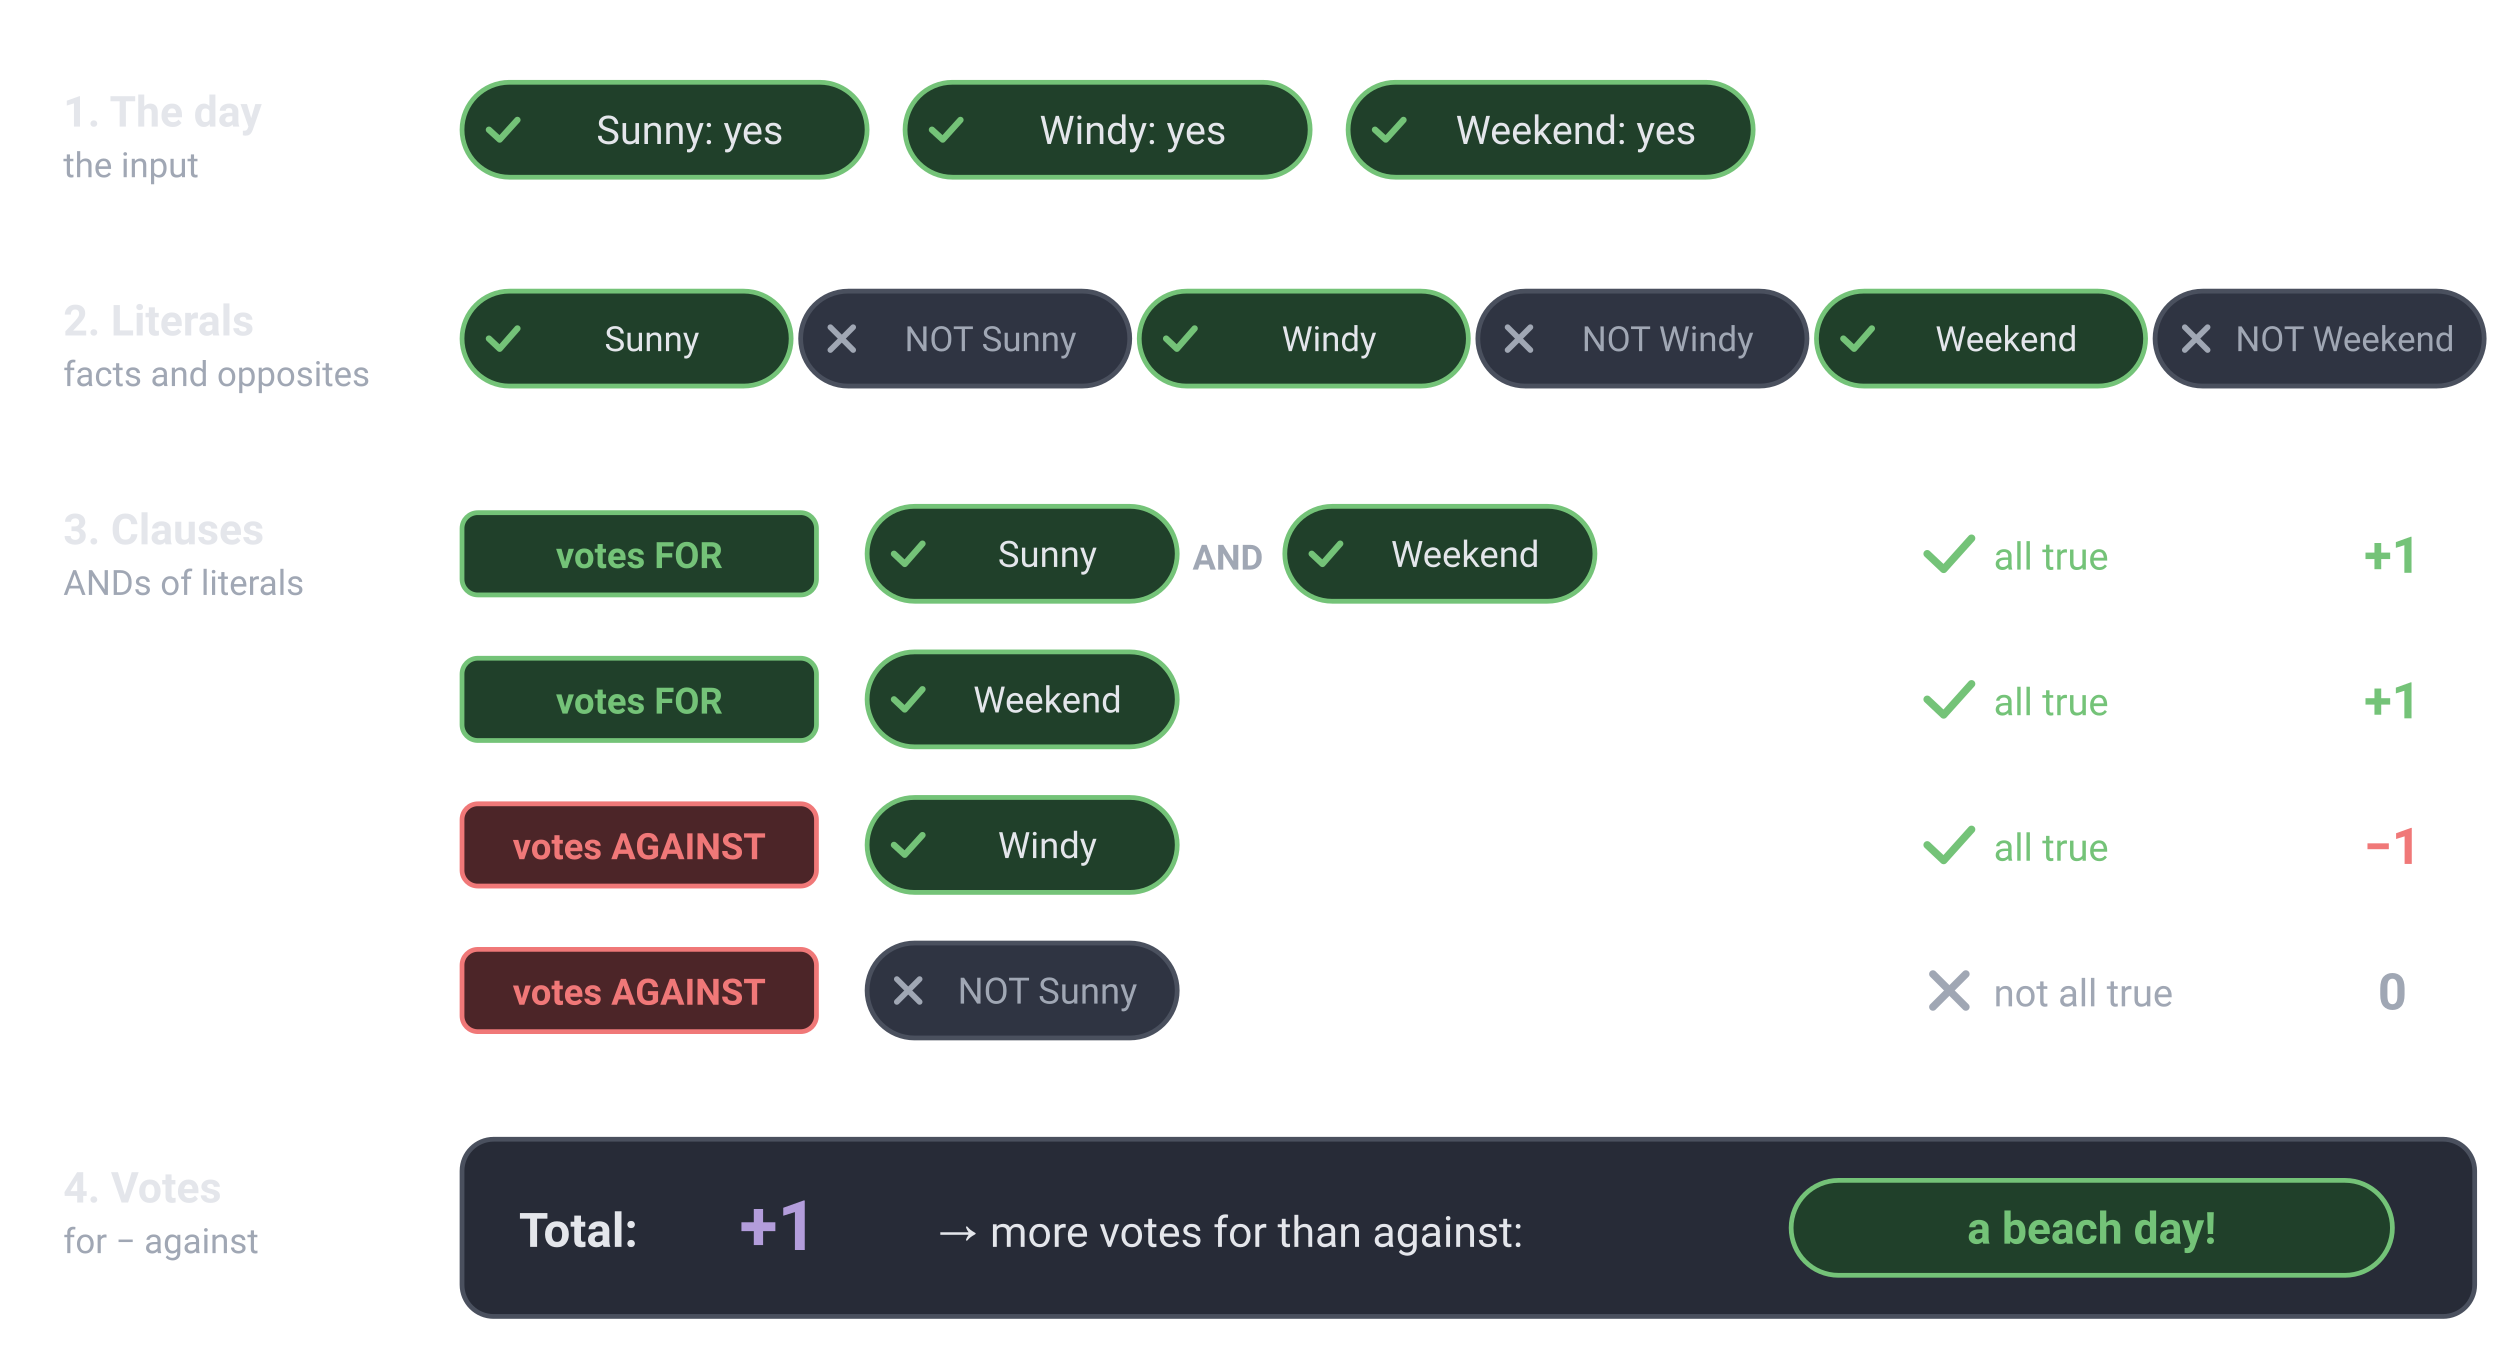
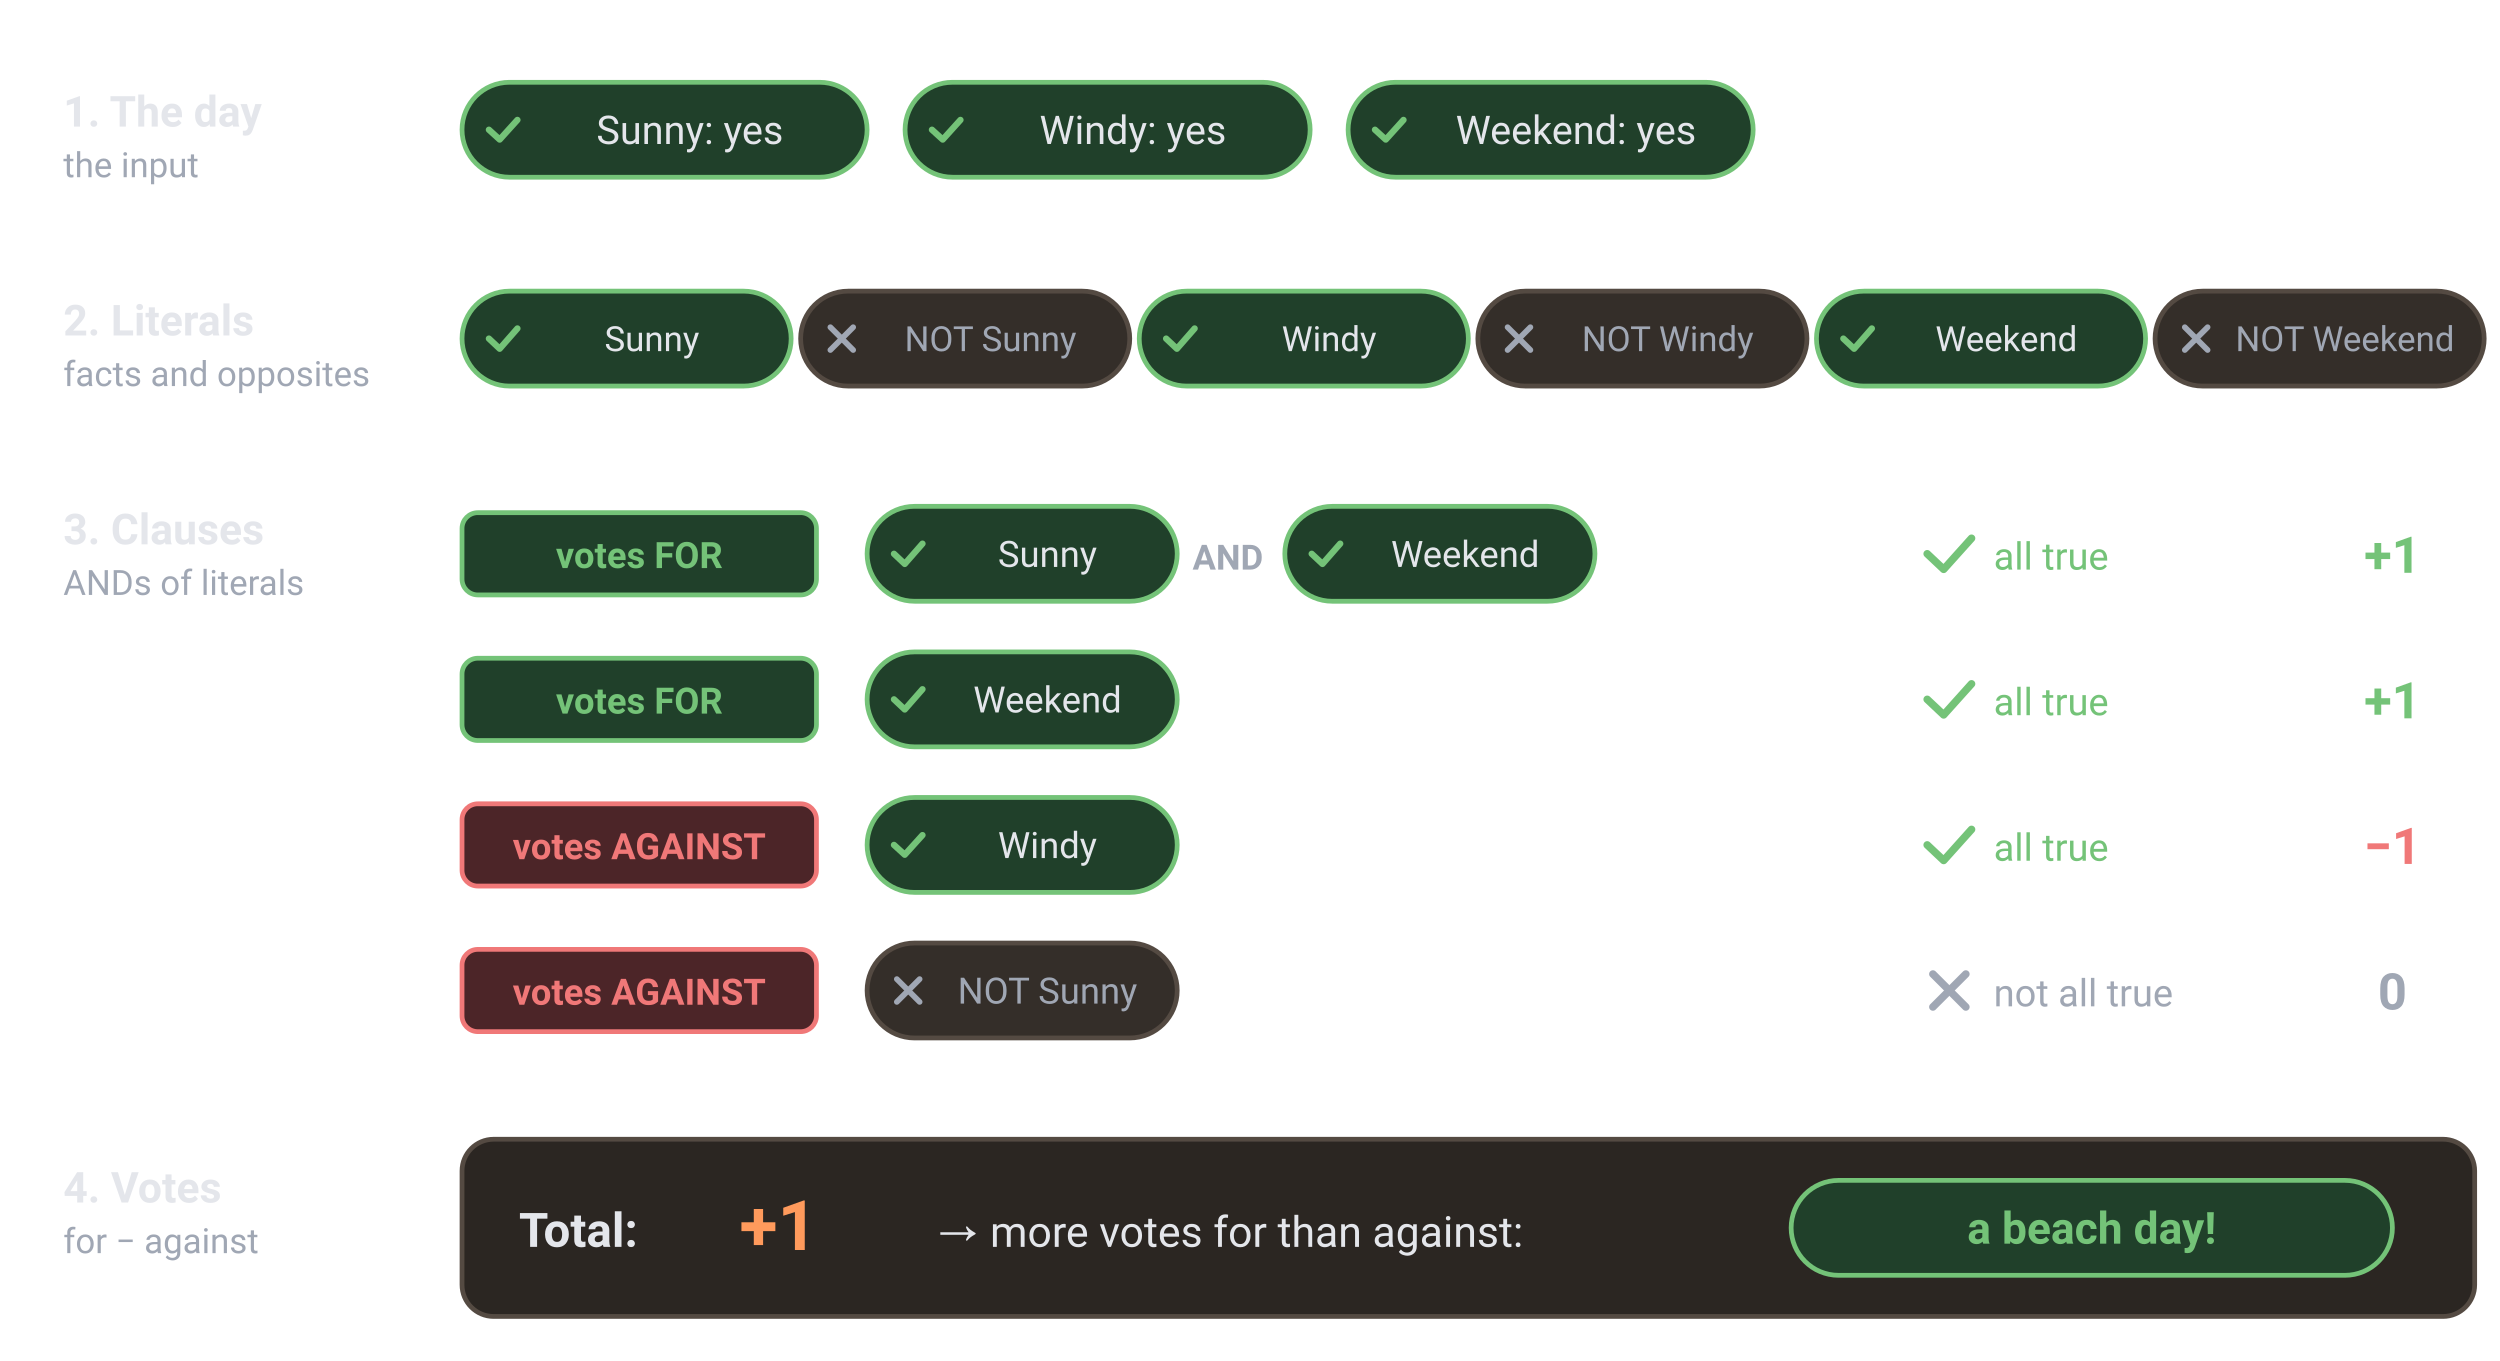
<svg xmlns="http://www.w3.org/2000/svg" viewBox="0 0 790 430" width="790" height="430" role="img" font-family="Roboto, 'Helvetica Neue', Helvetica, Arial, sans-serif">
  <style>@keyframes k1{0.000%{opacity:0} 9.990%{opacity:0} 10.000%{opacity:1} 23.990%{opacity:1} 24.000%{opacity:0} 100.000%{opacity:0}}
.k1{animation:k1 13s linear infinite}
@keyframes k2{0.000%{opacity:0} 14.990%{opacity:0} 15.000%{opacity:1} 96.990%{opacity:1} 97.000%{opacity:0} 100.000%{opacity:0}}
.k2{animation:k2 13s linear infinite}
@keyframes k3{0.000%{opacity:0} 25.990%{opacity:0} 26.000%{opacity:1} 39.990%{opacity:1} 40.000%{opacity:0} 100.000%{opacity:0}}
.k3{animation:k3 13s linear infinite}
@keyframes k4{0.000%{opacity:0} 30.990%{opacity:0} 31.000%{opacity:1} 96.990%{opacity:1} 97.000%{opacity:0} 100.000%{opacity:0}}
.k4{animation:k4 13s linear infinite}
@keyframes k5{0.000%{opacity:0} 41.990%{opacity:0} 42.000%{opacity:1} 55.990%{opacity:1} 56.000%{opacity:0} 100.000%{opacity:0}}
.k5{animation:k5 13s linear infinite}
@keyframes k6{0.000%{opacity:0} 46.990%{opacity:0} 47.000%{opacity:1} 96.990%{opacity:1} 97.000%{opacity:0} 100.000%{opacity:0}}
.k6{animation:k6 13s linear infinite}
@keyframes k7{0.000%{opacity:0} 57.990%{opacity:0} 58.000%{opacity:1} 71.990%{opacity:1} 72.000%{opacity:0} 100.000%{opacity:0}}
.k7{animation:k7 13s linear infinite}
@keyframes k8{0.000%{opacity:0} 62.990%{opacity:0} 63.000%{opacity:1} 96.990%{opacity:1} 97.000%{opacity:0} 100.000%{opacity:0}}
.k8{animation:k8 13s linear infinite}
@keyframes k9{0.000%{opacity:1} 14.990%{opacity:1} 15.000%{opacity:0} 100.000%{opacity:0}}
.k9{animation:k9 13s linear infinite}
@keyframes k10{0.000%{opacity:0} 14.990%{opacity:0} 15.000%{opacity:1} 30.990%{opacity:1} 31.000%{opacity:0} 100.000%{opacity:0}}
.k10{animation:k10 13s linear infinite}
@keyframes k11{0.000%{opacity:0} 30.990%{opacity:0} 31.000%{opacity:1} 46.990%{opacity:1} 47.000%{opacity:0} 100.000%{opacity:0}}
.k11{animation:k11 13s linear infinite}
@keyframes k12{0.000%{opacity:0} 46.990%{opacity:0} 47.000%{opacity:1} 62.990%{opacity:1} 63.000%{opacity:0} 100.000%{opacity:0}}
.k12{animation:k12 13s linear infinite}
@keyframes k13{0.000%{opacity:0} 62.990%{opacity:0} 63.000%{opacity:1} 96.990%{opacity:1} 97.000%{opacity:0} 100.000%{opacity:0}}
.k13{animation:k13 13s linear infinite}
@keyframes k14{0.000%{opacity:0} 77.990%{opacity:0} 78.000%{opacity:1} 96.990%{opacity:1} 97.000%{opacity:0} 100.000%{opacity:0}}
.k14{animation:k14 13s linear infinite}
@media (prefers-reduced-motion: reduce){.anim{animation:none!important}}</style>
  <text x="20" y="40" font-size="13.5" fill="#e4e6eb" text-anchor="start" font-weight="bold">1. The day</text>
  <text x="20" y="56" font-size="11" fill="#a0a7b4" text-anchor="start" font-weight="normal">the input</text>
  <rect x="146" y="26" width="128" height="30" rx="15" fill="#20402a" stroke="#74c378" stroke-width="1.5" />
  <polyline points="154.5,41.0 157.9,44.1 163.5,37.9" fill="none" stroke="#74c378" stroke-width="2" stroke-linecap="round" stroke-linejoin="round" />
  <text x="218" y="45.5" font-size="12.5" fill="#e4e6eb" text-anchor="middle" font-weight="normal">Sunny: yes</text>
  <rect x="286" y="26" width="128" height="30" rx="15" fill="#20402a" stroke="#74c378" stroke-width="1.5" />
  <polyline points="294.5,41.0 297.9,44.1 303.5,37.9" fill="none" stroke="#74c378" stroke-width="2" stroke-linecap="round" stroke-linejoin="round" />
  <text x="358" y="45.5" font-size="12.5" fill="#e4e6eb" text-anchor="middle" font-weight="normal">Windy: yes</text>
  <rect x="426" y="26" width="128" height="30" rx="15" fill="#20402a" stroke="#74c378" stroke-width="1.5" />
  <polyline points="434.5,41.0 437.9,44.1 443.5,37.9" fill="none" stroke="#74c378" stroke-width="2" stroke-linecap="round" stroke-linejoin="round" />
  <text x="498" y="45.5" font-size="12.5" fill="#e4e6eb" text-anchor="middle" font-weight="normal">Weekend: yes</text>
  <text x="20" y="106" font-size="13.5" fill="#e4e6eb" text-anchor="start" font-weight="bold">2. Literals</text>
  <text x="20" y="122" font-size="11" fill="#a0a7b4" text-anchor="start" font-weight="normal">facts and opposites</text>
  <rect x="146" y="92" width="104" height="30" rx="15" fill="#20402a" stroke="#74c378" stroke-width="1.5" />
  <polyline points="154.5,107.0 157.9,110.2 163.5,103.8" fill="none" stroke="#74c378" stroke-width="2" stroke-linecap="round" stroke-linejoin="round" />
  <text x="206" y="110.96" font-size="11" fill="#e4e6eb" text-anchor="middle" font-weight="normal">Sunny</text>
-   <rect x="253" y="92" width="104" height="30" rx="15" fill="#2f3442" stroke="#4a505e" stroke-width="1.5" />
+   <rect x="253" y="92" width="104" height="30" rx="15" fill="#342e29" stroke="#544a42" stroke-width="1.5" />
  <line x1="262.4" y1="103.4" x2="269.6" y2="110.6" stroke="#a0a7b4" stroke-width="1.8" stroke-linecap="round" />
  <line x1="262.4" y1="110.6" x2="269.6" y2="103.4" stroke="#a0a7b4" stroke-width="1.8" stroke-linecap="round" />
  <text x="313" y="110.96" font-size="11" fill="#a0a7b4" text-anchor="middle" font-weight="normal">NOT Sunny</text>
  <rect x="360" y="92" width="104" height="30" rx="15" fill="#20402a" stroke="#74c378" stroke-width="1.5" />
  <polyline points="368.5,107.0 371.9,110.2 377.5,103.8" fill="none" stroke="#74c378" stroke-width="2" stroke-linecap="round" stroke-linejoin="round" />
  <text x="420" y="110.96" font-size="11" fill="#e4e6eb" text-anchor="middle" font-weight="normal">Windy</text>
-   <rect x="467" y="92" width="104" height="30" rx="15" fill="#2f3442" stroke="#4a505e" stroke-width="1.5" />
+   <rect x="467" y="92" width="104" height="30" rx="15" fill="#342e29" stroke="#544a42" stroke-width="1.5" />
  <line x1="476.4" y1="103.4" x2="483.6" y2="110.6" stroke="#a0a7b4" stroke-width="1.8" stroke-linecap="round" />
  <line x1="476.4" y1="110.6" x2="483.6" y2="103.4" stroke="#a0a7b4" stroke-width="1.8" stroke-linecap="round" />
  <text x="527" y="110.96" font-size="11" fill="#a0a7b4" text-anchor="middle" font-weight="normal">NOT Windy</text>
  <rect x="574" y="92" width="104" height="30" rx="15" fill="#20402a" stroke="#74c378" stroke-width="1.5" />
  <polyline points="582.5,107.0 585.9,110.2 591.5,103.8" fill="none" stroke="#74c378" stroke-width="2" stroke-linecap="round" stroke-linejoin="round" />
  <text x="634" y="110.96" font-size="11" fill="#e4e6eb" text-anchor="middle" font-weight="normal">Weekend</text>
-   <rect x="681" y="92" width="104" height="30" rx="15" fill="#2f3442" stroke="#4a505e" stroke-width="1.5" />
+   <rect x="681" y="92" width="104" height="30" rx="15" fill="#342e29" stroke="#544a42" stroke-width="1.5" />
  <line x1="690.4" y1="103.4" x2="697.6" y2="110.6" stroke="#a0a7b4" stroke-width="1.8" stroke-linecap="round" />
  <line x1="690.4" y1="110.6" x2="697.6" y2="103.4" stroke="#a0a7b4" stroke-width="1.8" stroke-linecap="round" />
  <text x="741" y="110.96" font-size="11" fill="#a0a7b4" text-anchor="middle" font-weight="normal">NOT Weekend</text>
  <text x="20" y="172" font-size="13.5" fill="#e4e6eb" text-anchor="start" font-weight="bold">3. Clauses</text>
  <text x="20" y="188" font-size="11" fill="#a0a7b4" text-anchor="start" font-weight="normal">ANDs of literals</text>
-   <rect x="138" y="155" width="640" height="42" rx="8" fill="#3b3253" stroke="none" stroke-width="1.5" opacity="0" class="anim k1" />
+   <rect x="138" y="155" width="640" height="42" rx="8" fill="#4a2a17" stroke="none" stroke-width="1.5" opacity="0" class="anim k1" />
  <rect x="146" y="162" width="112" height="26" rx="5" fill="#20402a" stroke="#74c378" stroke-width="1.5" />
  <text x="202" y="179.5" font-size="11.5" fill="#74c378" text-anchor="middle" font-weight="bold">votes FOR</text>
  <rect x="274" y="160" width="98" height="30" rx="15" fill="#20402a" stroke="#74c378" stroke-width="1.5" />
  <polyline points="282.5,175.0 285.9,178.2 291.5,171.8" fill="none" stroke="#74c378" stroke-width="2" stroke-linecap="round" stroke-linejoin="round" />
  <text x="331" y="179.14" font-size="11.5" fill="#e4e6eb" text-anchor="middle" font-weight="normal">Sunny</text>
  <text x="388" y="180" font-size="11" fill="#a0a7b4" text-anchor="middle" font-weight="bold">AND</text>
  <rect x="406" y="160" width="98" height="30" rx="15" fill="#20402a" stroke="#74c378" stroke-width="1.5" />
  <polyline points="414.5,175.0 417.9,178.2 423.5,171.8" fill="none" stroke="#74c378" stroke-width="2" stroke-linecap="round" stroke-linejoin="round" />
  <text x="463" y="179.14" font-size="11.5" fill="#e4e6eb" text-anchor="middle" font-weight="normal">Weekend</text>
  <g class="anim k2">
    <polyline points="609.0,175.0 614.2,179.9 623.0,170.1" fill="none" stroke="#74c378" stroke-width="2.4" stroke-linecap="round" stroke-linejoin="round" />
    <text x="630" y="180" font-size="12" fill="#74c378" text-anchor="start" font-weight="normal">all true</text>
    <text x="756" y="181" font-size="16" fill="#74c378" text-anchor="middle" font-weight="bold">+1</text>
  </g>
-   <rect x="138" y="201" width="640" height="42" rx="8" fill="#3b3253" stroke="none" stroke-width="1.5" opacity="0" class="anim k3" />
+   <rect x="138" y="201" width="640" height="42" rx="8" fill="#4a2a17" stroke="none" stroke-width="1.5" opacity="0" class="anim k3" />
  <rect x="146" y="208" width="112" height="26" rx="5" fill="#20402a" stroke="#74c378" stroke-width="1.5" />
  <text x="202" y="225.5" font-size="11.5" fill="#74c378" text-anchor="middle" font-weight="bold">votes FOR</text>
  <rect x="274" y="206" width="98" height="30" rx="15" fill="#20402a" stroke="#74c378" stroke-width="1.5" />
  <polyline points="282.5,221.0 285.9,224.2 291.5,217.8" fill="none" stroke="#74c378" stroke-width="2" stroke-linecap="round" stroke-linejoin="round" />
  <text x="331" y="225.14" font-size="11.5" fill="#e4e6eb" text-anchor="middle" font-weight="normal">Weekend</text>
  <g class="anim k4">
    <polyline points="609.0,221.0 614.2,225.9 623.0,216.1" fill="none" stroke="#74c378" stroke-width="2.4" stroke-linecap="round" stroke-linejoin="round" />
    <text x="630" y="226" font-size="12" fill="#74c378" text-anchor="start" font-weight="normal">all true</text>
    <text x="756" y="227" font-size="16" fill="#74c378" text-anchor="middle" font-weight="bold">+1</text>
  </g>
-   <rect x="138" y="247" width="640" height="42" rx="8" fill="#3b3253" stroke="none" stroke-width="1.5" opacity="0" class="anim k5" />
+   <rect x="138" y="247" width="640" height="42" rx="8" fill="#4a2a17" stroke="none" stroke-width="1.5" opacity="0" class="anim k5" />
  <rect x="146" y="254" width="112" height="26" rx="5" fill="#4c2528" stroke="#f07878" stroke-width="1.5" />
  <text x="202" y="271.5" font-size="11.5" fill="#f07878" text-anchor="middle" font-weight="bold">votes AGAINST</text>
  <rect x="274" y="252" width="98" height="30" rx="15" fill="#20402a" stroke="#74c378" stroke-width="1.5" />
  <polyline points="282.5,267.0 285.9,270.1 291.5,263.9" fill="none" stroke="#74c378" stroke-width="2" stroke-linecap="round" stroke-linejoin="round" />
  <text x="331" y="271.14" font-size="11.5" fill="#e4e6eb" text-anchor="middle" font-weight="normal">Windy</text>
  <g class="anim k6">
    <polyline points="609.0,267.0 614.2,271.9 623.0,262.1" fill="none" stroke="#74c378" stroke-width="2.4" stroke-linecap="round" stroke-linejoin="round" />
    <text x="630" y="272" font-size="12" fill="#74c378" text-anchor="start" font-weight="normal">all true</text>
    <text x="756" y="273" font-size="16" fill="#f07878" text-anchor="middle" font-weight="bold">−1</text>
  </g>
-   <rect x="138" y="293" width="640" height="42" rx="8" fill="#3b3253" stroke="none" stroke-width="1.5" opacity="0" class="anim k7" />
+   <rect x="138" y="293" width="640" height="42" rx="8" fill="#4a2a17" stroke="none" stroke-width="1.5" opacity="0" class="anim k7" />
  <rect x="146" y="300" width="112" height="26" rx="5" fill="#4c2528" stroke="#f07878" stroke-width="1.5" />
  <text x="202" y="317.5" font-size="11.5" fill="#f07878" text-anchor="middle" font-weight="bold">votes AGAINST</text>
-   <rect x="274" y="298" width="98" height="30" rx="15" fill="#2f3442" stroke="#4a505e" stroke-width="1.5" />
+   <rect x="274" y="298" width="98" height="30" rx="15" fill="#342e29" stroke="#544a42" stroke-width="1.5" />
  <line x1="283.4" y1="309.4" x2="290.6" y2="316.6" stroke="#a0a7b4" stroke-width="1.8" stroke-linecap="round" />
  <line x1="283.4" y1="316.6" x2="290.6" y2="309.4" stroke="#a0a7b4" stroke-width="1.8" stroke-linecap="round" />
  <text x="331" y="317.14" font-size="11.5" fill="#a0a7b4" text-anchor="middle" font-weight="normal">NOT Sunny</text>
  <g class="anim k8">
    <line x1="610.8" y1="307.8" x2="621.2" y2="318.2" stroke="#a0a7b4" stroke-width="2.4" stroke-linecap="round" />
    <line x1="610.8" y1="318.2" x2="621.2" y2="307.8" stroke="#a0a7b4" stroke-width="2.4" stroke-linecap="round" />
    <text x="630" y="318" font-size="12" fill="#a0a7b4" text-anchor="start" font-weight="normal">not all true</text>
    <text x="756" y="319" font-size="16" fill="#a0a7b4" text-anchor="middle" font-weight="bold">0</text>
  </g>
  <text x="20" y="380" font-size="13.5" fill="#e4e6eb" text-anchor="start" font-weight="bold">4. Votes</text>
  <text x="20" y="396" font-size="11" fill="#a0a7b4" text-anchor="start" font-weight="normal">for − against</text>
-   <rect x="146" y="360" width="636" height="56" rx="10" fill="#272b37" stroke="#4a505e" stroke-width="1.5" />
+   <rect x="146" y="360" width="636" height="56" rx="10" fill="#2b2622" stroke="#544a42" stroke-width="1.5" />
  <text x="164" y="394" font-size="15" fill="#e4e6eb" text-anchor="start" font-weight="bold">Total:</text>
-   <text x="246" y="395" font-size="22" fill="#b39ddb" text-anchor="middle" font-weight="bold" opacity="0" class="anim k9">0</text>
-   <text x="246" y="395" font-size="22" fill="#b39ddb" text-anchor="middle" font-weight="bold" opacity="0" class="anim k10">+1</text>
-   <text x="246" y="395" font-size="22" fill="#b39ddb" text-anchor="middle" font-weight="bold" opacity="0" class="anim k11">+2</text>
-   <text x="246" y="395" font-size="22" fill="#b39ddb" text-anchor="middle" font-weight="bold" opacity="0" class="anim k12">+1</text>
-   <text x="246" y="395" font-size="22" fill="#b39ddb" text-anchor="middle" font-weight="bold" class="anim k13">+1</text>
+   <text x="246" y="395" font-size="22" fill="#ff9a5c" text-anchor="middle" font-weight="bold" opacity="0" class="anim k9">0</text>
+   <text x="246" y="395" font-size="22" fill="#ff9a5c" text-anchor="middle" font-weight="bold" opacity="0" class="anim k10">+1</text>
+   <text x="246" y="395" font-size="22" fill="#ff9a5c" text-anchor="middle" font-weight="bold" opacity="0" class="anim k11">+2</text>
+   <text x="246" y="395" font-size="22" fill="#ff9a5c" text-anchor="middle" font-weight="bold" opacity="0" class="anim k12">+1</text>
+   <text x="246" y="395" font-size="22" fill="#ff9a5c" text-anchor="middle" font-weight="bold" class="anim k13">+1</text>
  <g class="anim k14">
    <text x="296" y="394" font-size="13.5" fill="#e4e6eb" text-anchor="start" font-weight="normal">→  more votes for than against:</text>
    <rect x="566" y="373" width="190" height="30" rx="15" fill="#20402a" stroke="#74c378" stroke-width="1.5" />
    <text x="661" y="393" font-size="14" fill="#74c378" text-anchor="middle" font-weight="bold">a beach day!</text>
  </g>
</svg>
